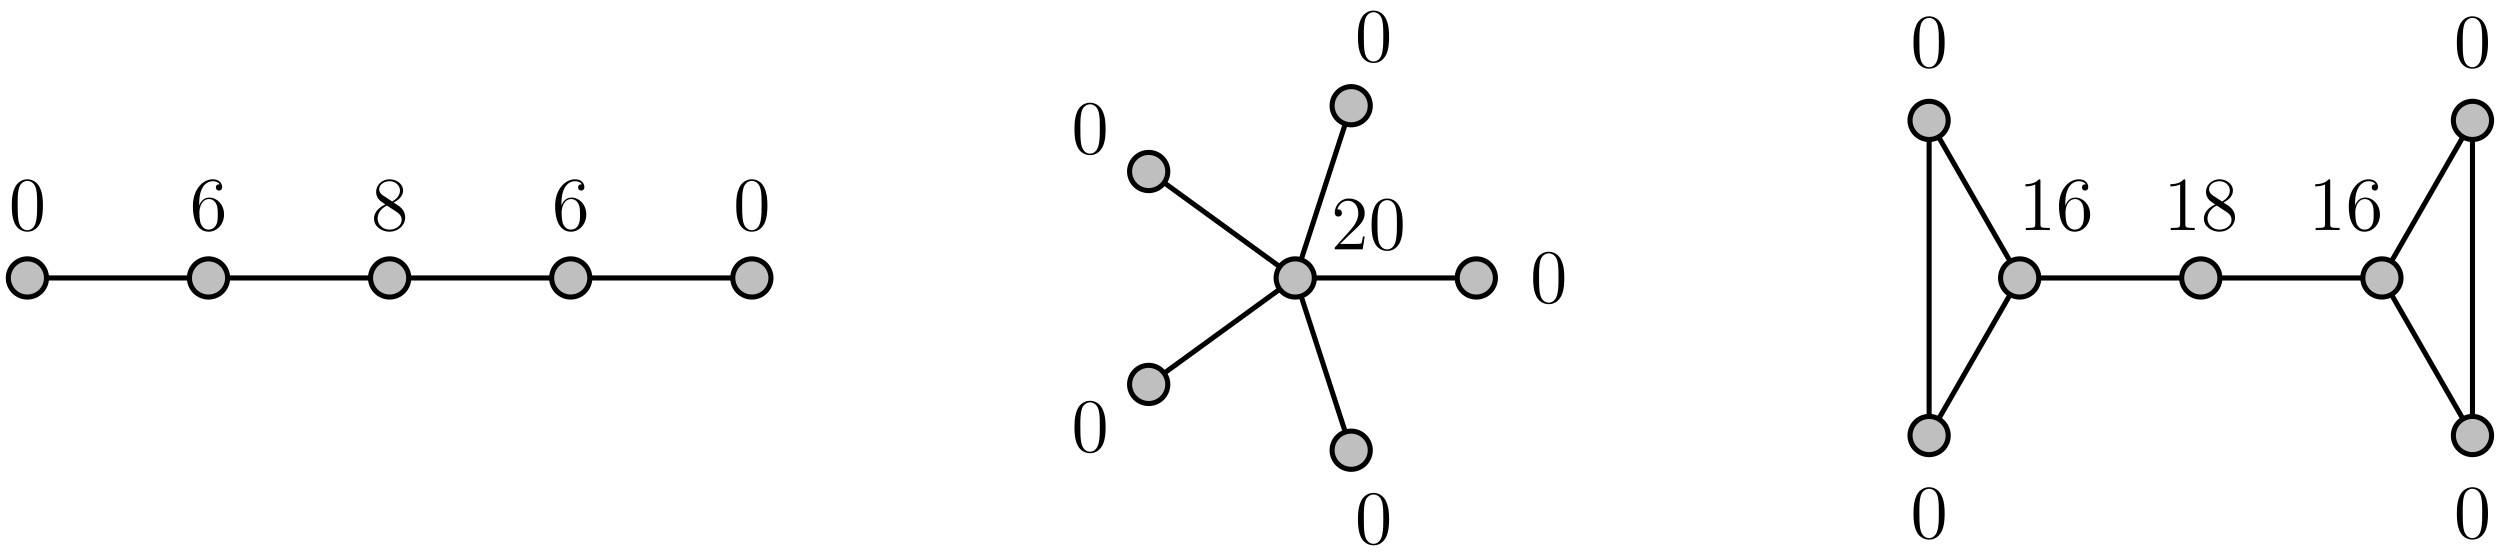
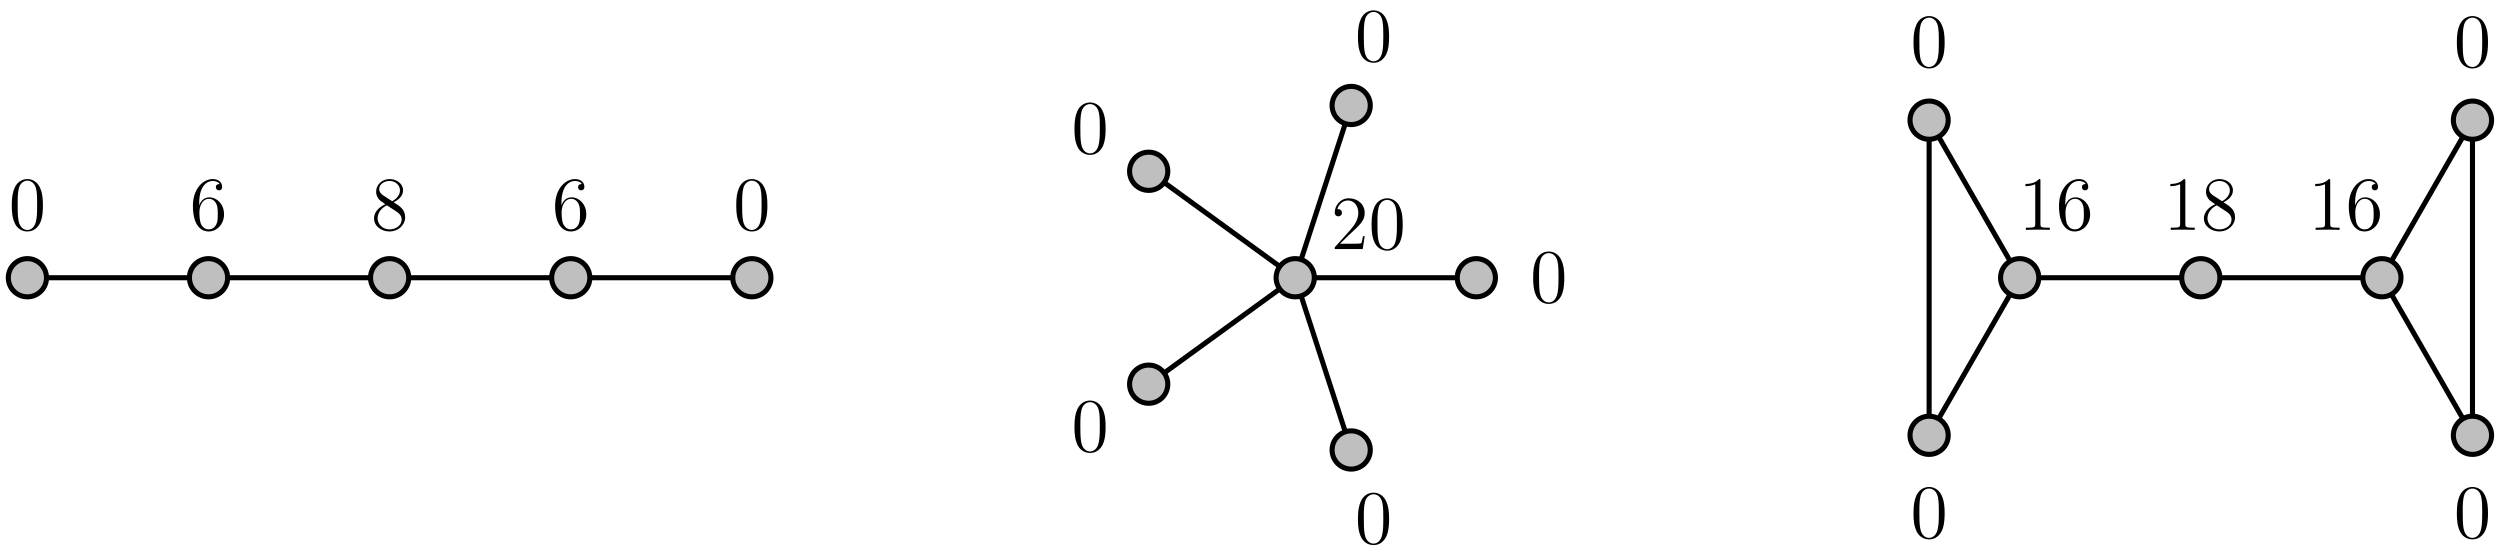
- <svg xmlns="http://www.w3.org/2000/svg" xmlns:xlink="http://www.w3.org/1999/xlink" width="391.28pt" height="86.429pt" viewBox="0 0 391.28 86.429" version="1.1">
+ <svg xmlns="http://www.w3.org/2000/svg" xmlns:xlink="http://www.w3.org/1999/xlink" width="391.28" height="86.48" viewBox="0 0 391.28 86.48">
  <defs>
    <g>
-       <symbol overflow="visible" id="glyph0-0">
-         <path style="stroke:none;" d="" />
-       </symbol>
-       <symbol overflow="visible" id="glyph0-1">
-         <path style="stroke:none;" d="M 5.359 -3.828 C 5.359 -4.812 5.297 -5.781 4.859 -6.688 C 4.375 -7.688 3.516 -7.953 2.922 -7.953 C 2.234 -7.953 1.391 -7.609 0.938 -6.609 C 0.609 -5.859 0.484 -5.109 0.484 -3.828 C 0.484 -2.672 0.578 -1.797 1 -0.938 C 1.469 -0.031 2.297 0.25 2.922 0.25 C 3.953 0.25 4.547 -0.375 4.906 -1.062 C 5.328 -1.953 5.359 -3.125 5.359 -3.828 Z M 4.453 -3.969 C 4.453 -3.172 4.453 -2.266 4.312 -1.531 C 4.094 -0.219 3.328 0.016 2.922 0.016 C 2.531 0.016 1.75 -0.203 1.531 -1.5 C 1.406 -2.219 1.406 -3.125 1.406 -3.969 C 1.406 -4.953 1.406 -5.828 1.594 -6.531 C 1.797 -7.344 2.406 -7.703 2.922 -7.703 C 3.375 -7.703 4.062 -7.438 4.297 -6.406 C 4.453 -5.719 4.453 -4.781 4.453 -3.969 Z M 4.453 -3.969 " />
-       </symbol>
-       <symbol overflow="visible" id="glyph0-2">
-         <path style="stroke:none;" d="M 5.359 -2.438 C 5.359 -4.031 4.25 -5.094 3.047 -5.094 C 1.984 -5.094 1.594 -4.172 1.469 -3.844 L 1.469 -4.156 C 1.469 -7.188 2.938 -7.656 3.578 -7.656 C 4.016 -7.656 4.453 -7.531 4.672 -7.172 C 4.531 -7.172 4.078 -7.172 4.078 -6.688 C 4.078 -6.422 4.25 -6.188 4.562 -6.188 C 4.859 -6.188 5.062 -6.375 5.062 -6.719 C 5.062 -7.344 4.609 -7.953 3.578 -7.953 C 2.062 -7.953 0.484 -6.406 0.484 -3.781 C 0.484 -0.484 1.922 0.25 2.938 0.25 C 4.25 0.25 5.359 -0.891 5.359 -2.438 Z M 4.375 -2.453 C 4.375 -1.844 4.375 -1.297 4.141 -0.844 C 3.844 -0.281 3.422 -0.078 2.938 -0.078 C 2.188 -0.078 1.828 -0.734 1.719 -0.984 C 1.609 -1.297 1.5 -1.891 1.5 -2.719 C 1.5 -3.672 1.922 -4.859 3 -4.859 C 3.656 -4.859 4 -4.406 4.188 -4 C 4.375 -3.562 4.375 -2.969 4.375 -2.453 Z M 4.375 -2.453 " />
-       </symbol>
-       <symbol overflow="visible" id="glyph0-3">
-         <path style="stroke:none;" d="M 5.359 -1.984 C 5.359 -3.203 4.5 -3.734 3.562 -4.312 C 4.156 -4.641 5.031 -5.188 5.031 -6.188 C 5.031 -7.234 4.031 -7.953 2.922 -7.953 C 1.75 -7.953 0.812 -7.078 0.812 -5.984 C 0.812 -5.578 0.938 -5.172 1.266 -4.766 C 1.406 -4.609 1.406 -4.609 2.25 -4.016 C 1.094 -3.484 0.484 -2.672 0.484 -1.812 C 0.484 -0.531 1.703 0.25 2.922 0.25 C 4.25 0.25 5.359 -0.734 5.359 -1.984 Z M 4.547 -6.188 C 4.547 -5.453 4.016 -4.859 3.328 -4.484 L 1.938 -5.391 C 1.781 -5.5 1.297 -5.812 1.297 -6.391 C 1.297 -7.172 2.109 -7.656 2.922 -7.656 C 3.781 -7.656 4.547 -7.047 4.547 -6.188 Z M 4.812 -1.609 C 4.812 -0.688 3.891 -0.078 2.922 -0.078 C 1.906 -0.078 1.047 -0.812 1.047 -1.812 C 1.047 -2.734 1.719 -3.484 2.5 -3.844 L 3.938 -2.906 C 4.25 -2.703 4.812 -2.328 4.812 -1.609 Z M 4.812 -1.609 " />
-       </symbol>
-       <symbol overflow="visible" id="glyph0-4">
-         <path style="stroke:none;" d="M 5.266 -2.016 L 5 -2.016 C 4.953 -1.812 4.859 -1.141 4.75 -0.953 C 4.656 -0.844 3.984 -0.844 3.625 -0.844 L 1.406 -0.844 C 1.734 -1.125 2.469 -1.891 2.766 -2.172 C 4.594 -3.844 5.266 -4.469 5.266 -5.656 C 5.266 -7.031 4.172 -7.953 2.781 -7.953 C 1.406 -7.953 0.578 -6.766 0.578 -5.734 C 0.578 -5.125 1.109 -5.125 1.141 -5.125 C 1.406 -5.125 1.703 -5.312 1.703 -5.688 C 1.703 -6.031 1.484 -6.25 1.141 -6.25 C 1.047 -6.25 1.016 -6.25 0.984 -6.234 C 1.203 -7.047 1.859 -7.609 2.625 -7.609 C 3.641 -7.609 4.266 -6.75 4.266 -5.656 C 4.266 -4.641 3.688 -3.75 3 -2.984 L 0.578 -0.281 L 0.578 0 L 4.953 0 Z M 5.266 -2.016 " />
-       </symbol>
-       <symbol overflow="visible" id="glyph0-5">
-         <path style="stroke:none;" d="M 4.906 0 L 4.906 -0.344 L 4.531 -0.344 C 3.484 -0.344 3.438 -0.484 3.438 -0.922 L 3.438 -7.656 C 3.438 -7.938 3.438 -7.953 3.203 -7.953 C 2.922 -7.625 2.312 -7.188 1.094 -7.188 L 1.094 -6.844 C 1.359 -6.844 1.953 -6.844 2.625 -7.141 L 2.625 -0.922 C 2.625 -0.484 2.578 -0.344 1.531 -0.344 L 1.156 -0.344 L 1.156 0 C 1.484 -0.031 2.641 -0.031 3.031 -0.031 C 3.438 -0.031 4.578 -0.031 4.906 0 Z M 4.906 0 " />
-       </symbol>
+       <g id="glyph-0-0">
+         <path d="M 5.359 -3.828 C 5.359 -4.812 5.297 -5.781 4.859 -6.688 C 4.375 -7.688 3.516 -7.953 2.922 -7.953 C 2.234 -7.953 1.391 -7.609 0.938 -6.609 C 0.609 -5.859 0.484 -5.109 0.484 -3.828 C 0.484 -2.672 0.578 -1.797 1 -0.938 C 1.469 -0.031 2.297 0.25 2.922 0.25 C 3.953 0.25 4.547 -0.375 4.906 -1.062 C 5.328 -1.953 5.359 -3.125 5.359 -3.828 Z M 4.453 -3.969 C 4.453 -3.172 4.453 -2.266 4.312 -1.531 C 4.094 -0.219 3.328 0.016 2.922 0.016 C 2.531 0.016 1.75 -0.203 1.531 -1.5 C 1.406 -2.219 1.406 -3.125 1.406 -3.969 C 1.406 -4.953 1.406 -5.828 1.594 -6.531 C 1.797 -7.344 2.406 -7.703 2.922 -7.703 C 3.375 -7.703 4.062 -7.438 4.297 -6.406 C 4.453 -5.719 4.453 -4.781 4.453 -3.969 Z M 4.453 -3.969 " />
+       </g>
+       <g id="glyph-0-1">
+         <path d="M 5.359 -2.438 C 5.359 -4.031 4.25 -5.094 3.047 -5.094 C 1.984 -5.094 1.594 -4.172 1.469 -3.844 L 1.469 -4.156 C 1.469 -7.188 2.938 -7.656 3.578 -7.656 C 4.016 -7.656 4.453 -7.531 4.672 -7.172 C 4.531 -7.172 4.078 -7.172 4.078 -6.688 C 4.078 -6.422 4.25 -6.188 4.562 -6.188 C 4.859 -6.188 5.062 -6.375 5.062 -6.719 C 5.062 -7.344 4.609 -7.953 3.578 -7.953 C 2.062 -7.953 0.484 -6.406 0.484 -3.781 C 0.484 -0.484 1.922 0.25 2.938 0.25 C 4.25 0.25 5.359 -0.891 5.359 -2.438 Z M 4.375 -2.453 C 4.375 -1.844 4.375 -1.297 4.141 -0.844 C 3.844 -0.281 3.422 -0.078 2.938 -0.078 C 2.188 -0.078 1.828 -0.734 1.719 -0.984 C 1.609 -1.297 1.5 -1.891 1.5 -2.719 C 1.5 -3.672 1.922 -4.859 3 -4.859 C 3.656 -4.859 4 -4.406 4.188 -4 C 4.375 -3.562 4.375 -2.969 4.375 -2.453 Z M 4.375 -2.453 " />
+       </g>
+       <g id="glyph-0-2">
+         <path d="M 5.359 -1.984 C 5.359 -3.203 4.5 -3.734 3.562 -4.312 C 4.156 -4.641 5.031 -5.188 5.031 -6.188 C 5.031 -7.234 4.031 -7.953 2.922 -7.953 C 1.75 -7.953 0.812 -7.078 0.812 -5.984 C 0.812 -5.578 0.938 -5.172 1.266 -4.766 C 1.406 -4.609 1.406 -4.609 2.25 -4.016 C 1.094 -3.484 0.484 -2.672 0.484 -1.812 C 0.484 -0.531 1.703 0.25 2.922 0.25 C 4.25 0.25 5.359 -0.734 5.359 -1.984 Z M 4.547 -6.188 C 4.547 -5.453 4.016 -4.859 3.328 -4.484 L 1.938 -5.391 C 1.781 -5.5 1.297 -5.812 1.297 -6.391 C 1.297 -7.172 2.109 -7.656 2.922 -7.656 C 3.781 -7.656 4.547 -7.047 4.547 -6.188 Z M 4.812 -1.609 C 4.812 -0.688 3.891 -0.078 2.922 -0.078 C 1.906 -0.078 1.047 -0.812 1.047 -1.812 C 1.047 -2.734 1.719 -3.484 2.5 -3.844 L 3.938 -2.906 C 4.25 -2.703 4.812 -2.328 4.812 -1.609 Z M 4.812 -1.609 " />
+       </g>
+       <g id="glyph-0-3">
+         <path d="M 5.266 -2.016 L 5 -2.016 C 4.953 -1.812 4.859 -1.141 4.75 -0.953 C 4.656 -0.844 3.984 -0.844 3.625 -0.844 L 1.406 -0.844 C 1.734 -1.125 2.469 -1.891 2.766 -2.172 C 4.594 -3.844 5.266 -4.469 5.266 -5.656 C 5.266 -7.031 4.172 -7.953 2.781 -7.953 C 1.406 -7.953 0.578 -6.766 0.578 -5.734 C 0.578 -5.125 1.109 -5.125 1.141 -5.125 C 1.406 -5.125 1.703 -5.312 1.703 -5.688 C 1.703 -6.031 1.484 -6.25 1.141 -6.25 C 1.047 -6.25 1.016 -6.25 0.984 -6.234 C 1.203 -7.047 1.859 -7.609 2.625 -7.609 C 3.641 -7.609 4.266 -6.75 4.266 -5.656 C 4.266 -4.641 3.688 -3.75 3 -2.984 L 0.578 -0.281 L 0.578 0 L 4.953 0 Z M 5.266 -2.016 " />
+       </g>
+       <g id="glyph-0-4">
+         <path d="M 4.906 0 L 4.906 -0.344 L 4.531 -0.344 C 3.484 -0.344 3.438 -0.484 3.438 -0.922 L 3.438 -7.656 C 3.438 -7.938 3.438 -7.953 3.203 -7.953 C 2.922 -7.625 2.312 -7.188 1.094 -7.188 L 1.094 -6.844 C 1.359 -6.844 1.953 -6.844 2.625 -7.141 L 2.625 -0.922 C 2.625 -0.484 2.578 -0.344 1.531 -0.344 L 1.156 -0.344 L 1.156 0 C 1.484 -0.031 2.641 -0.031 3.031 -0.031 C 3.438 -0.031 4.578 -0.031 4.906 0 Z M 4.906 0 " />
+       </g>
    </g>
-     <clipPath id="clip1">
-       <path d="M 290 7 L 391.281 7 L 391.281 80 L 290 80 Z M 290 7 " />
+     <clipPath id="clip-0">
+       <path clip-rule="nonzero" d="M 290 7 L 391.281 7 L 391.281 80 L 290 80 Z M 290 7 " />
    </clipPath>
-     <clipPath id="clip2">
-       <path d="M 372 4 L 391.281 4 L 391.281 34 L 372 34 Z M 372 4 " />
+     <clipPath id="clip-1">
+       <path clip-rule="nonzero" d="M 372 4 L 391.281 4 L 391.281 34 L 372 34 Z M 372 4 " />
    </clipPath>
-     <clipPath id="clip3">
-       <path d="M 372 53 L 391.281 53 L 391.281 83 L 372 83 Z M 372 53 " />
+     <clipPath id="clip-2">
+       <path clip-rule="nonzero" d="M 372 53 L 391.281 53 L 391.281 83 L 372 83 Z M 372 53 " />
    </clipPath>
  </defs>
-   <g id="surface1">
-     <path style="fill:none;stroke-width:0.797;stroke-linecap:butt;stroke-linejoin:miter;stroke:rgb(0%,0%,0%);stroke-opacity:1;stroke-miterlimit:10;" d="M 0 0.001 L 113.387 0.001 " transform="matrix(1,0,0,-1,4.289,43.50492)" />
-     <path style="fill-rule:nonzero;fill:rgb(75%,75%,75%);fill-opacity:1;stroke-width:0.797;stroke-linecap:butt;stroke-linejoin:miter;stroke:rgb(0%,0%,0%);stroke-opacity:1;stroke-miterlimit:10;" d="M 2.988 0.001 C 2.988 1.649 1.652 2.989 0 2.989 C -1.652 2.989 -2.988 1.649 -2.988 0.001 C -2.988 -1.651 -1.652 -2.987 0 -2.987 C 1.652 -2.987 2.988 -1.651 2.988 0.001 Z M 2.988 0.001 " transform="matrix(1,0,0,-1,4.289,43.50492)" />
-     <path style="fill-rule:nonzero;fill:rgb(75%,75%,75%);fill-opacity:1;stroke-width:0.797;stroke-linecap:butt;stroke-linejoin:miter;stroke:rgb(0%,0%,0%);stroke-opacity:1;stroke-miterlimit:10;" d="M 31.336 0.001 C 31.336 1.649 29.996 2.989 28.348 2.989 C 26.695 2.989 25.359 1.649 25.359 0.001 C 25.359 -1.651 26.695 -2.987 28.348 -2.987 C 29.996 -2.987 31.336 -1.651 31.336 0.001 Z M 31.336 0.001 " transform="matrix(1,0,0,-1,4.289,43.50492)" />
-     <path style="fill-rule:nonzero;fill:rgb(75%,75%,75%);fill-opacity:1;stroke-width:0.797;stroke-linecap:butt;stroke-linejoin:miter;stroke:rgb(0%,0%,0%);stroke-opacity:1;stroke-miterlimit:10;" d="M 59.684 0.001 C 59.684 1.649 58.344 2.989 56.695 2.989 C 55.043 2.989 53.703 1.649 53.703 0.001 C 53.703 -1.651 55.043 -2.987 56.695 -2.987 C 58.344 -2.987 59.684 -1.651 59.684 0.001 Z M 59.684 0.001 " transform="matrix(1,0,0,-1,4.289,43.50492)" />
-     <path style="fill-rule:nonzero;fill:rgb(75%,75%,75%);fill-opacity:1;stroke-width:0.797;stroke-linecap:butt;stroke-linejoin:miter;stroke:rgb(0%,0%,0%);stroke-opacity:1;stroke-miterlimit:10;" d="M 88.027 0.001 C 88.027 1.649 86.691 2.989 85.039 2.989 C 83.391 2.989 82.051 1.649 82.051 0.001 C 82.051 -1.651 83.391 -2.987 85.039 -2.987 C 86.691 -2.987 88.027 -1.651 88.027 0.001 Z M 88.027 0.001 " transform="matrix(1,0,0,-1,4.289,43.50492)" />
-     <path style="fill-rule:nonzero;fill:rgb(75%,75%,75%);fill-opacity:1;stroke-width:0.797;stroke-linecap:butt;stroke-linejoin:miter;stroke:rgb(0%,0%,0%);stroke-opacity:1;stroke-miterlimit:10;" d="M 116.375 0.001 C 116.375 1.649 115.039 2.989 113.387 2.989 C 111.738 2.989 110.398 1.649 110.398 0.001 C 110.398 -1.651 111.738 -2.987 113.387 -2.987 C 115.039 -2.987 116.375 -1.651 116.375 0.001 Z M 116.375 0.001 " transform="matrix(1,0,0,-1,4.289,43.50492)" />
-     <g style="fill:rgb(0%,0%,0%);fill-opacity:1;">
-       <use xlink:href="#glyph0-1" x="1.36" y="36.016" />
-     </g>
-     <g style="fill:rgb(0%,0%,0%);fill-opacity:1;">
-       <use xlink:href="#glyph0-2" x="29.707" y="36.016" />
-     </g>
-     <g style="fill:rgb(0%,0%,0%);fill-opacity:1;">
-       <use xlink:href="#glyph0-3" x="58.054" y="36.016" />
-     </g>
-     <g style="fill:rgb(0%,0%,0%);fill-opacity:1;">
-       <use xlink:href="#glyph0-2" x="86.4" y="36.016" />
-     </g>
-     <g style="fill:rgb(0%,0%,0%);fill-opacity:1;">
-       <use xlink:href="#glyph0-1" x="114.747" y="36.016" />
-     </g>
-     <path style="fill:none;stroke-width:0.797;stroke-linecap:butt;stroke-linejoin:miter;stroke:rgb(0%,0%,0%);stroke-opacity:1;stroke-miterlimit:10;" d="M 198.426 0.001 L 226.774 0.001 " transform="matrix(1,0,0,-1,4.289,43.50492)" />
-     <path style="fill-rule:nonzero;fill:rgb(75%,75%,75%);fill-opacity:1;stroke-width:0.797;stroke-linecap:butt;stroke-linejoin:miter;stroke:rgb(0%,0%,0%);stroke-opacity:1;stroke-miterlimit:10;" d="M 229.762 0.001 C 229.762 1.649 228.426 2.989 226.774 2.989 C 225.125 2.989 223.785 1.649 223.785 0.001 C 223.785 -1.651 225.125 -2.987 226.774 -2.987 C 228.426 -2.987 229.762 -1.651 229.762 0.001 Z M 229.762 0.001 " transform="matrix(1,0,0,-1,4.289,43.50492)" />
-     <path style="fill:none;stroke-width:0.797;stroke-linecap:butt;stroke-linejoin:miter;stroke:rgb(0%,0%,0%);stroke-opacity:1;stroke-miterlimit:10;" d="M 198.426 0.001 L 207.188 26.958 " transform="matrix(1,0,0,-1,4.289,43.50492)" />
-     <path style="fill-rule:nonzero;fill:rgb(75%,75%,75%);fill-opacity:1;stroke-width:0.797;stroke-linecap:butt;stroke-linejoin:miter;stroke:rgb(0%,0%,0%);stroke-opacity:1;stroke-miterlimit:10;" d="M 210.176 26.958 C 210.176 28.61 208.84 29.95 207.188 29.95 C 205.535 29.95 204.199 28.61 204.199 26.958 C 204.199 25.31 205.535 23.97 207.188 23.97 C 208.84 23.97 210.176 25.31 210.176 26.958 Z M 210.176 26.958 " transform="matrix(1,0,0,-1,4.289,43.50492)" />
-     <path style="fill:none;stroke-width:0.797;stroke-linecap:butt;stroke-linejoin:miter;stroke:rgb(0%,0%,0%);stroke-opacity:1;stroke-miterlimit:10;" d="M 198.426 0.001 L 175.496 16.661 " transform="matrix(1,0,0,-1,4.289,43.50492)" />
-     <path style="fill-rule:nonzero;fill:rgb(75%,75%,75%);fill-opacity:1;stroke-width:0.797;stroke-linecap:butt;stroke-linejoin:miter;stroke:rgb(0%,0%,0%);stroke-opacity:1;stroke-miterlimit:10;" d="M 178.484 16.661 C 178.484 18.314 177.145 19.649 175.496 19.649 C 173.844 19.649 172.504 18.314 172.504 16.661 C 172.504 15.013 173.844 13.673 175.496 13.673 C 177.145 13.673 178.484 15.013 178.484 16.661 Z M 178.484 16.661 " transform="matrix(1,0,0,-1,4.289,43.50492)" />
-     <path style="fill:none;stroke-width:0.797;stroke-linecap:butt;stroke-linejoin:miter;stroke:rgb(0%,0%,0%);stroke-opacity:1;stroke-miterlimit:10;" d="M 198.426 0.001 L 175.496 -16.663 " transform="matrix(1,0,0,-1,4.289,43.50492)" />
-     <path style="fill-rule:nonzero;fill:rgb(75%,75%,75%);fill-opacity:1;stroke-width:0.797;stroke-linecap:butt;stroke-linejoin:miter;stroke:rgb(0%,0%,0%);stroke-opacity:1;stroke-miterlimit:10;" d="M 178.484 -16.663 C 178.484 -15.011 177.145 -13.675 175.496 -13.675 C 173.844 -13.675 172.504 -15.011 172.504 -16.663 C 172.504 -18.311 173.844 -19.651 175.496 -19.651 C 177.145 -19.651 178.484 -18.311 178.484 -16.663 Z M 178.484 -16.663 " transform="matrix(1,0,0,-1,4.289,43.50492)" />
-     <path style="fill:none;stroke-width:0.797;stroke-linecap:butt;stroke-linejoin:miter;stroke:rgb(0%,0%,0%);stroke-opacity:1;stroke-miterlimit:10;" d="M 198.426 0.001 L 207.188 -26.96 " transform="matrix(1,0,0,-1,4.289,43.50492)" />
-     <path style="fill-rule:nonzero;fill:rgb(75%,75%,75%);fill-opacity:1;stroke-width:0.797;stroke-linecap:butt;stroke-linejoin:miter;stroke:rgb(0%,0%,0%);stroke-opacity:1;stroke-miterlimit:10;" d="M 210.176 -26.96 C 210.176 -25.308 208.84 -23.972 207.188 -23.972 C 205.535 -23.972 204.199 -25.308 204.199 -26.96 C 204.199 -28.612 205.535 -29.948 207.188 -29.948 C 208.84 -29.948 210.176 -28.612 210.176 -26.96 Z M 210.176 -26.96 " transform="matrix(1,0,0,-1,4.289,43.50492)" />
-     <path style="fill-rule:nonzero;fill:rgb(75%,75%,75%);fill-opacity:1;stroke-width:0.797;stroke-linecap:butt;stroke-linejoin:miter;stroke:rgb(0%,0%,0%);stroke-opacity:1;stroke-miterlimit:10;" d="M 201.418 0.001 C 201.418 1.649 200.078 2.989 198.426 2.989 C 196.777 2.989 195.438 1.649 195.438 0.001 C 195.438 -1.651 196.777 -2.987 198.426 -2.987 C 200.078 -2.987 201.418 -1.651 201.418 0.001 Z M 201.418 0.001 " transform="matrix(1,0,0,-1,4.289,43.50492)" />
-     <g style="fill:rgb(0%,0%,0%);fill-opacity:1;">
-       <use xlink:href="#glyph0-1" x="239.473" y="47.355" />
-     </g>
-     <g style="fill:rgb(0%,0%,0%);fill-opacity:1;">
-       <use xlink:href="#glyph0-1" x="212.051" y="9.611" />
-     </g>
-     <g style="fill:rgb(0%,0%,0%);fill-opacity:1;">
-       <use xlink:href="#glyph0-1" x="167.682" y="24.028" />
-     </g>
-     <g style="fill:rgb(0%,0%,0%);fill-opacity:1;">
-       <use xlink:href="#glyph0-1" x="167.682" y="70.681" />
-     </g>
-     <g style="fill:rgb(0%,0%,0%);fill-opacity:1;">
-       <use xlink:href="#glyph0-1" x="212.051" y="85.098" />
-     </g>
-     <g style="fill:rgb(0%,0%,0%);fill-opacity:1;">
-       <use xlink:href="#glyph0-4" x="208.325" y="39.024" />
-       <use xlink:href="#glyph0-1" x="214.183" y="39.024" />
-     </g>
-     <g clip-path="url(#clip1)" clip-rule="nonzero">
-       <path style="fill:none;stroke-width:0.797;stroke-linecap:butt;stroke-linejoin:miter;stroke:rgb(0%,0%,0%);stroke-opacity:1;stroke-miterlimit:10;" d="M 368.508 0.001 L 382.684 -24.663 L 382.684 24.661 L 368.508 0.001 L 311.816 0.001 L 297.641 24.661 L 297.641 -24.663 L 311.816 0.001 " transform="matrix(1,0,0,-1,4.289,43.50492)" />
-     </g>
-     <path style="fill-rule:nonzero;fill:rgb(75%,75%,75%);fill-opacity:1;stroke-width:0.797;stroke-linecap:butt;stroke-linejoin:miter;stroke:rgb(0%,0%,0%);stroke-opacity:1;stroke-miterlimit:10;" d="M 343.152 0.001 C 343.152 1.649 341.813 2.989 340.16 2.989 C 338.512 2.989 337.172 1.649 337.172 0.001 C 337.172 -1.651 338.512 -2.987 340.16 -2.987 C 341.813 -2.987 343.152 -1.651 343.152 0.001 Z M 343.152 0.001 " transform="matrix(1,0,0,-1,4.289,43.50492)" />
-     <path style="fill-rule:nonzero;fill:rgb(75%,75%,75%);fill-opacity:1;stroke-width:0.797;stroke-linecap:butt;stroke-linejoin:miter;stroke:rgb(0%,0%,0%);stroke-opacity:1;stroke-miterlimit:10;" d="M 314.805 0.001 C 314.805 1.649 313.465 2.989 311.816 2.989 C 310.164 2.989 308.824 1.649 308.824 0.001 C 308.824 -1.651 310.164 -2.987 311.816 -2.987 C 313.465 -2.987 314.805 -1.651 314.805 0.001 Z M 314.805 0.001 " transform="matrix(1,0,0,-1,4.289,43.50492)" />
-     <path style="fill-rule:nonzero;fill:rgb(75%,75%,75%);fill-opacity:1;stroke-width:0.797;stroke-linecap:butt;stroke-linejoin:miter;stroke:rgb(0%,0%,0%);stroke-opacity:1;stroke-miterlimit:10;" d="M 300.629 24.661 C 300.629 26.314 299.293 27.649 297.641 27.649 C 295.992 27.649 294.652 26.314 294.652 24.661 C 294.652 23.013 295.992 21.673 297.641 21.673 C 299.293 21.673 300.629 23.013 300.629 24.661 Z M 300.629 24.661 " transform="matrix(1,0,0,-1,4.289,43.50492)" />
-     <path style="fill-rule:nonzero;fill:rgb(75%,75%,75%);fill-opacity:1;stroke-width:0.797;stroke-linecap:butt;stroke-linejoin:miter;stroke:rgb(0%,0%,0%);stroke-opacity:1;stroke-miterlimit:10;" d="M 300.629 -24.663 C 300.629 -23.011 299.293 -21.671 297.641 -21.671 C 295.992 -21.671 294.652 -23.011 294.652 -24.663 C 294.652 -26.311 295.992 -27.651 297.641 -27.651 C 299.293 -27.651 300.629 -26.311 300.629 -24.663 Z M 300.629 -24.663 " transform="matrix(1,0,0,-1,4.289,43.50492)" />
-     <path style="fill-rule:nonzero;fill:rgb(75%,75%,75%);fill-opacity:1;stroke-width:0.797;stroke-linecap:butt;stroke-linejoin:miter;stroke:rgb(0%,0%,0%);stroke-opacity:1;stroke-miterlimit:10;" d="M 371.496 0.001 C 371.496 1.649 370.16 2.989 368.508 2.989 C 366.859 2.989 365.52 1.649 365.52 0.001 C 365.52 -1.651 366.859 -2.987 368.508 -2.987 C 370.16 -2.987 371.496 -1.651 371.496 0.001 Z M 371.496 0.001 " transform="matrix(1,0,0,-1,4.289,43.50492)" />
-     <path style=" stroke:none;fill-rule:nonzero;fill:rgb(75%,75%,75%);fill-opacity:1;" d="M 389.961 18.844 C 389.961 17.191 388.621 15.855 386.973 15.855 C 385.32 15.855 383.98 17.191 383.98 18.844 C 383.98 20.492 385.32 21.832 386.973 21.832 C 388.621 21.832 389.961 20.492 389.961 18.844 Z M 389.961 18.844 " />
-     <g clip-path="url(#clip2)" clip-rule="nonzero">
-       <path style="fill:none;stroke-width:0.797;stroke-linecap:butt;stroke-linejoin:miter;stroke:rgb(0%,0%,0%);stroke-opacity:1;stroke-miterlimit:10;" d="M 385.672 24.661 C 385.672 26.314 384.332 27.649 382.684 27.649 C 381.031 27.649 379.691 26.314 379.691 24.661 C 379.691 23.013 381.031 21.673 382.684 21.673 C 384.332 21.673 385.672 23.013 385.672 24.661 Z M 385.672 24.661 " transform="matrix(1,0,0,-1,4.289,43.50492)" />
-     </g>
-     <path style=" stroke:none;fill-rule:nonzero;fill:rgb(75%,75%,75%);fill-opacity:1;" d="M 389.961 68.168 C 389.961 66.516 388.621 65.176 386.973 65.176 C 385.32 65.176 383.98 66.516 383.98 68.168 C 383.98 69.816 385.32 71.156 386.973 71.156 C 388.621 71.156 389.961 69.816 389.961 68.168 Z M 389.961 68.168 " />
-     <g clip-path="url(#clip3)" clip-rule="nonzero">
-       <path style="fill:none;stroke-width:0.797;stroke-linecap:butt;stroke-linejoin:miter;stroke:rgb(0%,0%,0%);stroke-opacity:1;stroke-miterlimit:10;" d="M 385.672 -24.663 C 385.672 -23.011 384.332 -21.671 382.684 -21.671 C 381.031 -21.671 379.691 -23.011 379.691 -24.663 C 379.691 -26.311 381.031 -27.651 382.684 -27.651 C 384.332 -27.651 385.672 -26.311 385.672 -24.663 Z M 385.672 -24.663 " transform="matrix(1,0,0,-1,4.289,43.50492)" />
-     </g>
-     <g style="fill:rgb(0%,0%,0%);fill-opacity:1;">
-       <use xlink:href="#glyph0-5" x="338.593" y="36.016" />
-       <use xlink:href="#glyph0-3" x="344.451" y="36.016" />
-     </g>
-     <g style="fill:rgb(0%,0%,0%);fill-opacity:1;">
-       <use xlink:href="#glyph0-5" x="361.27" y="36.016" />
-       <use xlink:href="#glyph0-2" x="367.128" y="36.016" />
-     </g>
-     <g style="fill:rgb(0%,0%,0%);fill-opacity:1;">
-       <use xlink:href="#glyph0-5" x="315.915" y="36.016" />
-       <use xlink:href="#glyph0-2" x="321.773" y="36.016" />
-     </g>
-     <g style="fill:rgb(0%,0%,0%);fill-opacity:1;">
-       <use xlink:href="#glyph0-1" x="299.001" y="10.504" />
-     </g>
-     <g style="fill:rgb(0%,0%,0%);fill-opacity:1;">
-       <use xlink:href="#glyph0-1" x="299.001" y="84.206" />
-     </g>
-     <g style="fill:rgb(0%,0%,0%);fill-opacity:1;">
-       <use xlink:href="#glyph0-1" x="384.042" y="10.504" />
-     </g>
-     <g style="fill:rgb(0%,0%,0%);fill-opacity:1;">
-       <use xlink:href="#glyph0-1" x="384.042" y="84.206" />
-     </g>
+   <path fill="none" stroke-width="0.797" stroke-linecap="butt" stroke-linejoin="miter" stroke="rgb(0%, 0%, 0%)" stroke-opacity="1" stroke-miterlimit="10" d="M 0 -0.001 L 113.387 -0.001 " transform="matrix(1, 0, 0, -1, 4.289, 43.468)" />
+   <path fill-rule="nonzero" fill="rgb(75%, 75%, 75%)" fill-opacity="1" stroke-width="0.797" stroke-linecap="butt" stroke-linejoin="miter" stroke="rgb(0%, 0%, 0%)" stroke-opacity="1" stroke-miterlimit="10" d="M 2.988 -0.001 C 2.988 1.652 1.652 2.988 0 2.988 C -1.652 2.988 -2.988 1.652 -2.988 -0.001 C -2.988 -1.649 -1.652 -2.989 0 -2.989 C 1.652 -2.989 2.988 -1.649 2.988 -0.001 Z M 2.988 -0.001 " transform="matrix(1, 0, 0, -1, 4.289, 43.468)" />
+   <path fill-rule="nonzero" fill="rgb(75%, 75%, 75%)" fill-opacity="1" stroke-width="0.797" stroke-linecap="butt" stroke-linejoin="miter" stroke="rgb(0%, 0%, 0%)" stroke-opacity="1" stroke-miterlimit="10" d="M 31.336 -0.001 C 31.336 1.652 29.996 2.988 28.348 2.988 C 26.695 2.988 25.359 1.652 25.359 -0.001 C 25.359 -1.649 26.695 -2.989 28.348 -2.989 C 29.996 -2.989 31.336 -1.649 31.336 -0.001 Z M 31.336 -0.001 " transform="matrix(1, 0, 0, -1, 4.289, 43.468)" />
+   <path fill-rule="nonzero" fill="rgb(75%, 75%, 75%)" fill-opacity="1" stroke-width="0.797" stroke-linecap="butt" stroke-linejoin="miter" stroke="rgb(0%, 0%, 0%)" stroke-opacity="1" stroke-miterlimit="10" d="M 59.684 -0.001 C 59.684 1.652 58.344 2.988 56.695 2.988 C 55.043 2.988 53.703 1.652 53.703 -0.001 C 53.703 -1.649 55.043 -2.989 56.695 -2.989 C 58.344 -2.989 59.684 -1.649 59.684 -0.001 Z M 59.684 -0.001 " transform="matrix(1, 0, 0, -1, 4.289, 43.468)" />
+   <path fill-rule="nonzero" fill="rgb(75%, 75%, 75%)" fill-opacity="1" stroke-width="0.797" stroke-linecap="butt" stroke-linejoin="miter" stroke="rgb(0%, 0%, 0%)" stroke-opacity="1" stroke-miterlimit="10" d="M 88.027 -0.001 C 88.027 1.652 86.691 2.988 85.039 2.988 C 83.391 2.988 82.051 1.652 82.051 -0.001 C 82.051 -1.649 83.391 -2.989 85.039 -2.989 C 86.691 -2.989 88.027 -1.649 88.027 -0.001 Z M 88.027 -0.001 " transform="matrix(1, 0, 0, -1, 4.289, 43.468)" />
+   <path fill-rule="nonzero" fill="rgb(75%, 75%, 75%)" fill-opacity="1" stroke-width="0.797" stroke-linecap="butt" stroke-linejoin="miter" stroke="rgb(0%, 0%, 0%)" stroke-opacity="1" stroke-miterlimit="10" d="M 116.375 -0.001 C 116.375 1.652 115.039 2.988 113.387 2.988 C 111.738 2.988 110.398 1.652 110.398 -0.001 C 110.398 -1.649 111.738 -2.989 113.387 -2.989 C 115.039 -2.989 116.375 -1.649 116.375 -0.001 Z M 116.375 -0.001 " transform="matrix(1, 0, 0, -1, 4.289, 43.468)" />
+   <g fill="rgb(0%, 0%, 0%)" fill-opacity="1">
+     <use xlink:href="#glyph-0-0" x="1.36" y="35.979" />
+   </g>
+   <g fill="rgb(0%, 0%, 0%)" fill-opacity="1">
+     <use xlink:href="#glyph-0-1" x="29.707" y="35.979" />
+   </g>
+   <g fill="rgb(0%, 0%, 0%)" fill-opacity="1">
+     <use xlink:href="#glyph-0-2" x="58.054" y="35.979" />
+   </g>
+   <g fill="rgb(0%, 0%, 0%)" fill-opacity="1">
+     <use xlink:href="#glyph-0-1" x="86.4" y="35.979" />
+   </g>
+   <g fill="rgb(0%, 0%, 0%)" fill-opacity="1">
+     <use xlink:href="#glyph-0-0" x="114.747" y="35.979" />
+   </g>
+   <path fill="none" stroke-width="0.797" stroke-linecap="butt" stroke-linejoin="miter" stroke="rgb(0%, 0%, 0%)" stroke-opacity="1" stroke-miterlimit="10" d="M 198.426 -0.001 L 226.774 -0.001 " transform="matrix(1, 0, 0, -1, 4.289, 43.468)" />
+   <path fill-rule="nonzero" fill="rgb(75%, 75%, 75%)" fill-opacity="1" stroke-width="0.797" stroke-linecap="butt" stroke-linejoin="miter" stroke="rgb(0%, 0%, 0%)" stroke-opacity="1" stroke-miterlimit="10" d="M 229.762 -0.001 C 229.762 1.652 228.426 2.988 226.774 2.988 C 225.125 2.988 223.785 1.652 223.785 -0.001 C 223.785 -1.649 225.125 -2.989 226.774 -2.989 C 228.426 -2.989 229.762 -1.649 229.762 -0.001 Z M 229.762 -0.001 " transform="matrix(1, 0, 0, -1, 4.289, 43.468)" />
+   <path fill="none" stroke-width="0.797" stroke-linecap="butt" stroke-linejoin="miter" stroke="rgb(0%, 0%, 0%)" stroke-opacity="1" stroke-miterlimit="10" d="M 198.426 -0.001 L 207.188 26.96 " transform="matrix(1, 0, 0, -1, 4.289, 43.468)" />
+   <path fill-rule="nonzero" fill="rgb(75%, 75%, 75%)" fill-opacity="1" stroke-width="0.797" stroke-linecap="butt" stroke-linejoin="miter" stroke="rgb(0%, 0%, 0%)" stroke-opacity="1" stroke-miterlimit="10" d="M 210.176 26.96 C 210.176 28.609 208.84 29.948 207.188 29.948 C 205.535 29.948 204.199 28.609 204.199 26.96 C 204.199 25.308 205.535 23.972 207.188 23.972 C 208.84 23.972 210.176 25.308 210.176 26.96 Z M 210.176 26.96 " transform="matrix(1, 0, 0, -1, 4.289, 43.468)" />
+   <path fill="none" stroke-width="0.797" stroke-linecap="butt" stroke-linejoin="miter" stroke="rgb(0%, 0%, 0%)" stroke-opacity="1" stroke-miterlimit="10" d="M 198.426 -0.001 L 175.496 16.663 " transform="matrix(1, 0, 0, -1, 4.289, 43.468)" />
+   <path fill-rule="nonzero" fill="rgb(75%, 75%, 75%)" fill-opacity="1" stroke-width="0.797" stroke-linecap="butt" stroke-linejoin="miter" stroke="rgb(0%, 0%, 0%)" stroke-opacity="1" stroke-miterlimit="10" d="M 178.484 16.663 C 178.484 18.312 177.145 19.652 175.496 19.652 C 173.844 19.652 172.504 18.312 172.504 16.663 C 172.504 15.011 173.844 13.671 175.496 13.671 C 177.145 13.671 178.484 15.011 178.484 16.663 Z M 178.484 16.663 " transform="matrix(1, 0, 0, -1, 4.289, 43.468)" />
+   <path fill="none" stroke-width="0.797" stroke-linecap="butt" stroke-linejoin="miter" stroke="rgb(0%, 0%, 0%)" stroke-opacity="1" stroke-miterlimit="10" d="M 198.426 -0.001 L 175.496 -16.661 " transform="matrix(1, 0, 0, -1, 4.289, 43.468)" />
+   <path fill-rule="nonzero" fill="rgb(75%, 75%, 75%)" fill-opacity="1" stroke-width="0.797" stroke-linecap="butt" stroke-linejoin="miter" stroke="rgb(0%, 0%, 0%)" stroke-opacity="1" stroke-miterlimit="10" d="M 178.484 -16.661 C 178.484 -15.012 177.145 -13.673 175.496 -13.673 C 173.844 -13.673 172.504 -15.012 172.504 -16.661 C 172.504 -18.313 173.844 -19.649 175.496 -19.649 C 177.145 -19.649 178.484 -18.313 178.484 -16.661 Z M 178.484 -16.661 " transform="matrix(1, 0, 0, -1, 4.289, 43.468)" />
+   <path fill="none" stroke-width="0.797" stroke-linecap="butt" stroke-linejoin="miter" stroke="rgb(0%, 0%, 0%)" stroke-opacity="1" stroke-miterlimit="10" d="M 198.426 -0.001 L 207.188 -26.958 " transform="matrix(1, 0, 0, -1, 4.289, 43.468)" />
+   <path fill-rule="nonzero" fill="rgb(75%, 75%, 75%)" fill-opacity="1" stroke-width="0.797" stroke-linecap="butt" stroke-linejoin="miter" stroke="rgb(0%, 0%, 0%)" stroke-opacity="1" stroke-miterlimit="10" d="M 210.176 -26.958 C 210.176 -25.309 208.84 -23.97 207.188 -23.97 C 205.535 -23.97 204.199 -25.309 204.199 -26.958 C 204.199 -28.61 205.535 -29.95 207.188 -29.95 C 208.84 -29.95 210.176 -28.61 210.176 -26.958 Z M 210.176 -26.958 " transform="matrix(1, 0, 0, -1, 4.289, 43.468)" />
+   <path fill-rule="nonzero" fill="rgb(75%, 75%, 75%)" fill-opacity="1" stroke-width="0.797" stroke-linecap="butt" stroke-linejoin="miter" stroke="rgb(0%, 0%, 0%)" stroke-opacity="1" stroke-miterlimit="10" d="M 201.418 -0.001 C 201.418 1.652 200.078 2.988 198.426 2.988 C 196.777 2.988 195.438 1.652 195.438 -0.001 C 195.438 -1.649 196.777 -2.989 198.426 -2.989 C 200.078 -2.989 201.418 -1.649 201.418 -0.001 Z M 201.418 -0.001 " transform="matrix(1, 0, 0, -1, 4.289, 43.468)" />
+   <g fill="rgb(0%, 0%, 0%)" fill-opacity="1">
+     <use xlink:href="#glyph-0-0" x="239.473" y="47.318" />
+   </g>
+   <g fill="rgb(0%, 0%, 0%)" fill-opacity="1">
+     <use xlink:href="#glyph-0-0" x="212.051" y="9.574" />
+   </g>
+   <g fill="rgb(0%, 0%, 0%)" fill-opacity="1">
+     <use xlink:href="#glyph-0-0" x="167.682" y="23.991" />
+   </g>
+   <g fill="rgb(0%, 0%, 0%)" fill-opacity="1">
+     <use xlink:href="#glyph-0-0" x="167.682" y="70.644" />
+   </g>
+   <g fill="rgb(0%, 0%, 0%)" fill-opacity="1">
+     <use xlink:href="#glyph-0-0" x="212.051" y="85.061" />
+   </g>
+   <g fill="rgb(0%, 0%, 0%)" fill-opacity="1">
+     <use xlink:href="#glyph-0-3" x="208.325" y="38.987" />
+     <use xlink:href="#glyph-0-0" x="214.183" y="38.987" />
+   </g>
+   <g clip-path="url(#clip-0)">
+     <path fill="none" stroke-width="0.797" stroke-linecap="butt" stroke-linejoin="miter" stroke="rgb(0%, 0%, 0%)" stroke-opacity="1" stroke-miterlimit="10" d="M 368.508 -0.001 L 382.684 -24.661 L 382.684 24.663 L 368.508 -0.001 L 311.816 -0.001 L 297.641 24.663 L 297.641 -24.661 L 311.816 -0.001 " transform="matrix(1, 0, 0, -1, 4.289, 43.468)" />
+   </g>
+   <path fill-rule="nonzero" fill="rgb(75%, 75%, 75%)" fill-opacity="1" stroke-width="0.797" stroke-linecap="butt" stroke-linejoin="miter" stroke="rgb(0%, 0%, 0%)" stroke-opacity="1" stroke-miterlimit="10" d="M 343.152 -0.001 C 343.152 1.652 341.813 2.988 340.16 2.988 C 338.512 2.988 337.172 1.652 337.172 -0.001 C 337.172 -1.649 338.512 -2.989 340.16 -2.989 C 341.813 -2.989 343.152 -1.649 343.152 -0.001 Z M 343.152 -0.001 " transform="matrix(1, 0, 0, -1, 4.289, 43.468)" />
+   <path fill-rule="nonzero" fill="rgb(75%, 75%, 75%)" fill-opacity="1" stroke-width="0.797" stroke-linecap="butt" stroke-linejoin="miter" stroke="rgb(0%, 0%, 0%)" stroke-opacity="1" stroke-miterlimit="10" d="M 314.805 -0.001 C 314.805 1.652 313.465 2.988 311.816 2.988 C 310.164 2.988 308.824 1.652 308.824 -0.001 C 308.824 -1.649 310.164 -2.989 311.816 -2.989 C 313.465 -2.989 314.805 -1.649 314.805 -0.001 Z M 314.805 -0.001 " transform="matrix(1, 0, 0, -1, 4.289, 43.468)" />
+   <path fill-rule="nonzero" fill="rgb(75%, 75%, 75%)" fill-opacity="1" stroke-width="0.797" stroke-linecap="butt" stroke-linejoin="miter" stroke="rgb(0%, 0%, 0%)" stroke-opacity="1" stroke-miterlimit="10" d="M 300.629 24.663 C 300.629 26.312 299.293 27.652 297.641 27.652 C 295.992 27.652 294.652 26.312 294.652 24.663 C 294.652 23.011 295.992 21.671 297.641 21.671 C 299.293 21.671 300.629 23.011 300.629 24.663 Z M 300.629 24.663 " transform="matrix(1, 0, 0, -1, 4.289, 43.468)" />
+   <path fill-rule="nonzero" fill="rgb(75%, 75%, 75%)" fill-opacity="1" stroke-width="0.797" stroke-linecap="butt" stroke-linejoin="miter" stroke="rgb(0%, 0%, 0%)" stroke-opacity="1" stroke-miterlimit="10" d="M 300.629 -24.661 C 300.629 -23.012 299.293 -21.673 297.641 -21.673 C 295.992 -21.673 294.652 -23.012 294.652 -24.661 C 294.652 -26.313 295.992 -27.649 297.641 -27.649 C 299.293 -27.649 300.629 -26.313 300.629 -24.661 Z M 300.629 -24.661 " transform="matrix(1, 0, 0, -1, 4.289, 43.468)" />
+   <path fill-rule="nonzero" fill="rgb(75%, 75%, 75%)" fill-opacity="1" stroke-width="0.797" stroke-linecap="butt" stroke-linejoin="miter" stroke="rgb(0%, 0%, 0%)" stroke-opacity="1" stroke-miterlimit="10" d="M 371.496 -0.001 C 371.496 1.652 370.16 2.988 368.508 2.988 C 366.859 2.988 365.52 1.652 365.52 -0.001 C 365.52 -1.649 366.859 -2.989 368.508 -2.989 C 370.16 -2.989 371.496 -1.649 371.496 -0.001 Z M 371.496 -0.001 " transform="matrix(1, 0, 0, -1, 4.289, 43.468)" />
+   <path fill-rule="nonzero" fill="rgb(75%, 75%, 75%)" fill-opacity="1" d="M 389.961 18.805 C 389.961 17.156 388.621 15.816 386.973 15.816 C 385.32 15.816 383.98 17.156 383.98 18.805 C 383.98 20.457 385.32 21.797 386.973 21.797 C 388.621 21.797 389.961 20.457 389.961 18.805 Z M 389.961 18.805 " />
+   <g clip-path="url(#clip-1)">
+     <path fill="none" stroke-width="0.797" stroke-linecap="butt" stroke-linejoin="miter" stroke="rgb(0%, 0%, 0%)" stroke-opacity="1" stroke-miterlimit="10" d="M 385.672 24.663 C 385.672 26.312 384.332 27.652 382.684 27.652 C 381.031 27.652 379.691 26.312 379.691 24.663 C 379.691 23.011 381.031 21.671 382.684 21.671 C 384.332 21.671 385.672 23.011 385.672 24.663 Z M 385.672 24.663 " transform="matrix(1, 0, 0, -1, 4.289, 43.468)" />
+   </g>
+   <path fill-rule="nonzero" fill="rgb(75%, 75%, 75%)" fill-opacity="1" d="M 389.961 68.129 C 389.961 66.48 388.621 65.141 386.973 65.141 C 385.32 65.141 383.98 66.48 383.98 68.129 C 383.98 69.781 385.32 71.117 386.973 71.117 C 388.621 71.117 389.961 69.781 389.961 68.129 Z M 389.961 68.129 " />
+   <g clip-path="url(#clip-2)">
+     <path fill="none" stroke-width="0.797" stroke-linecap="butt" stroke-linejoin="miter" stroke="rgb(0%, 0%, 0%)" stroke-opacity="1" stroke-miterlimit="10" d="M 385.672 -24.661 C 385.672 -23.012 384.332 -21.673 382.684 -21.673 C 381.031 -21.673 379.691 -23.012 379.691 -24.661 C 379.691 -26.313 381.031 -27.649 382.684 -27.649 C 384.332 -27.649 385.672 -26.313 385.672 -24.661 Z M 385.672 -24.661 " transform="matrix(1, 0, 0, -1, 4.289, 43.468)" />
+   </g>
+   <g fill="rgb(0%, 0%, 0%)" fill-opacity="1">
+     <use xlink:href="#glyph-0-4" x="338.593" y="35.979" />
+     <use xlink:href="#glyph-0-2" x="344.451" y="35.979" />
+   </g>
+   <g fill="rgb(0%, 0%, 0%)" fill-opacity="1">
+     <use xlink:href="#glyph-0-4" x="361.27" y="35.979" />
+     <use xlink:href="#glyph-0-1" x="367.128" y="35.979" />
+   </g>
+   <g fill="rgb(0%, 0%, 0%)" fill-opacity="1">
+     <use xlink:href="#glyph-0-4" x="315.915" y="35.979" />
+     <use xlink:href="#glyph-0-1" x="321.773" y="35.979" />
+   </g>
+   <g fill="rgb(0%, 0%, 0%)" fill-opacity="1">
+     <use xlink:href="#glyph-0-0" x="299.001" y="10.467" />
+   </g>
+   <g fill="rgb(0%, 0%, 0%)" fill-opacity="1">
+     <use xlink:href="#glyph-0-0" x="299.001" y="84.169" />
+   </g>
+   <g fill="rgb(0%, 0%, 0%)" fill-opacity="1">
+     <use xlink:href="#glyph-0-0" x="384.042" y="10.467" />
+   </g>
+   <g fill="rgb(0%, 0%, 0%)" fill-opacity="1">
+     <use xlink:href="#glyph-0-0" x="384.042" y="84.169" />
  </g>
</svg>
